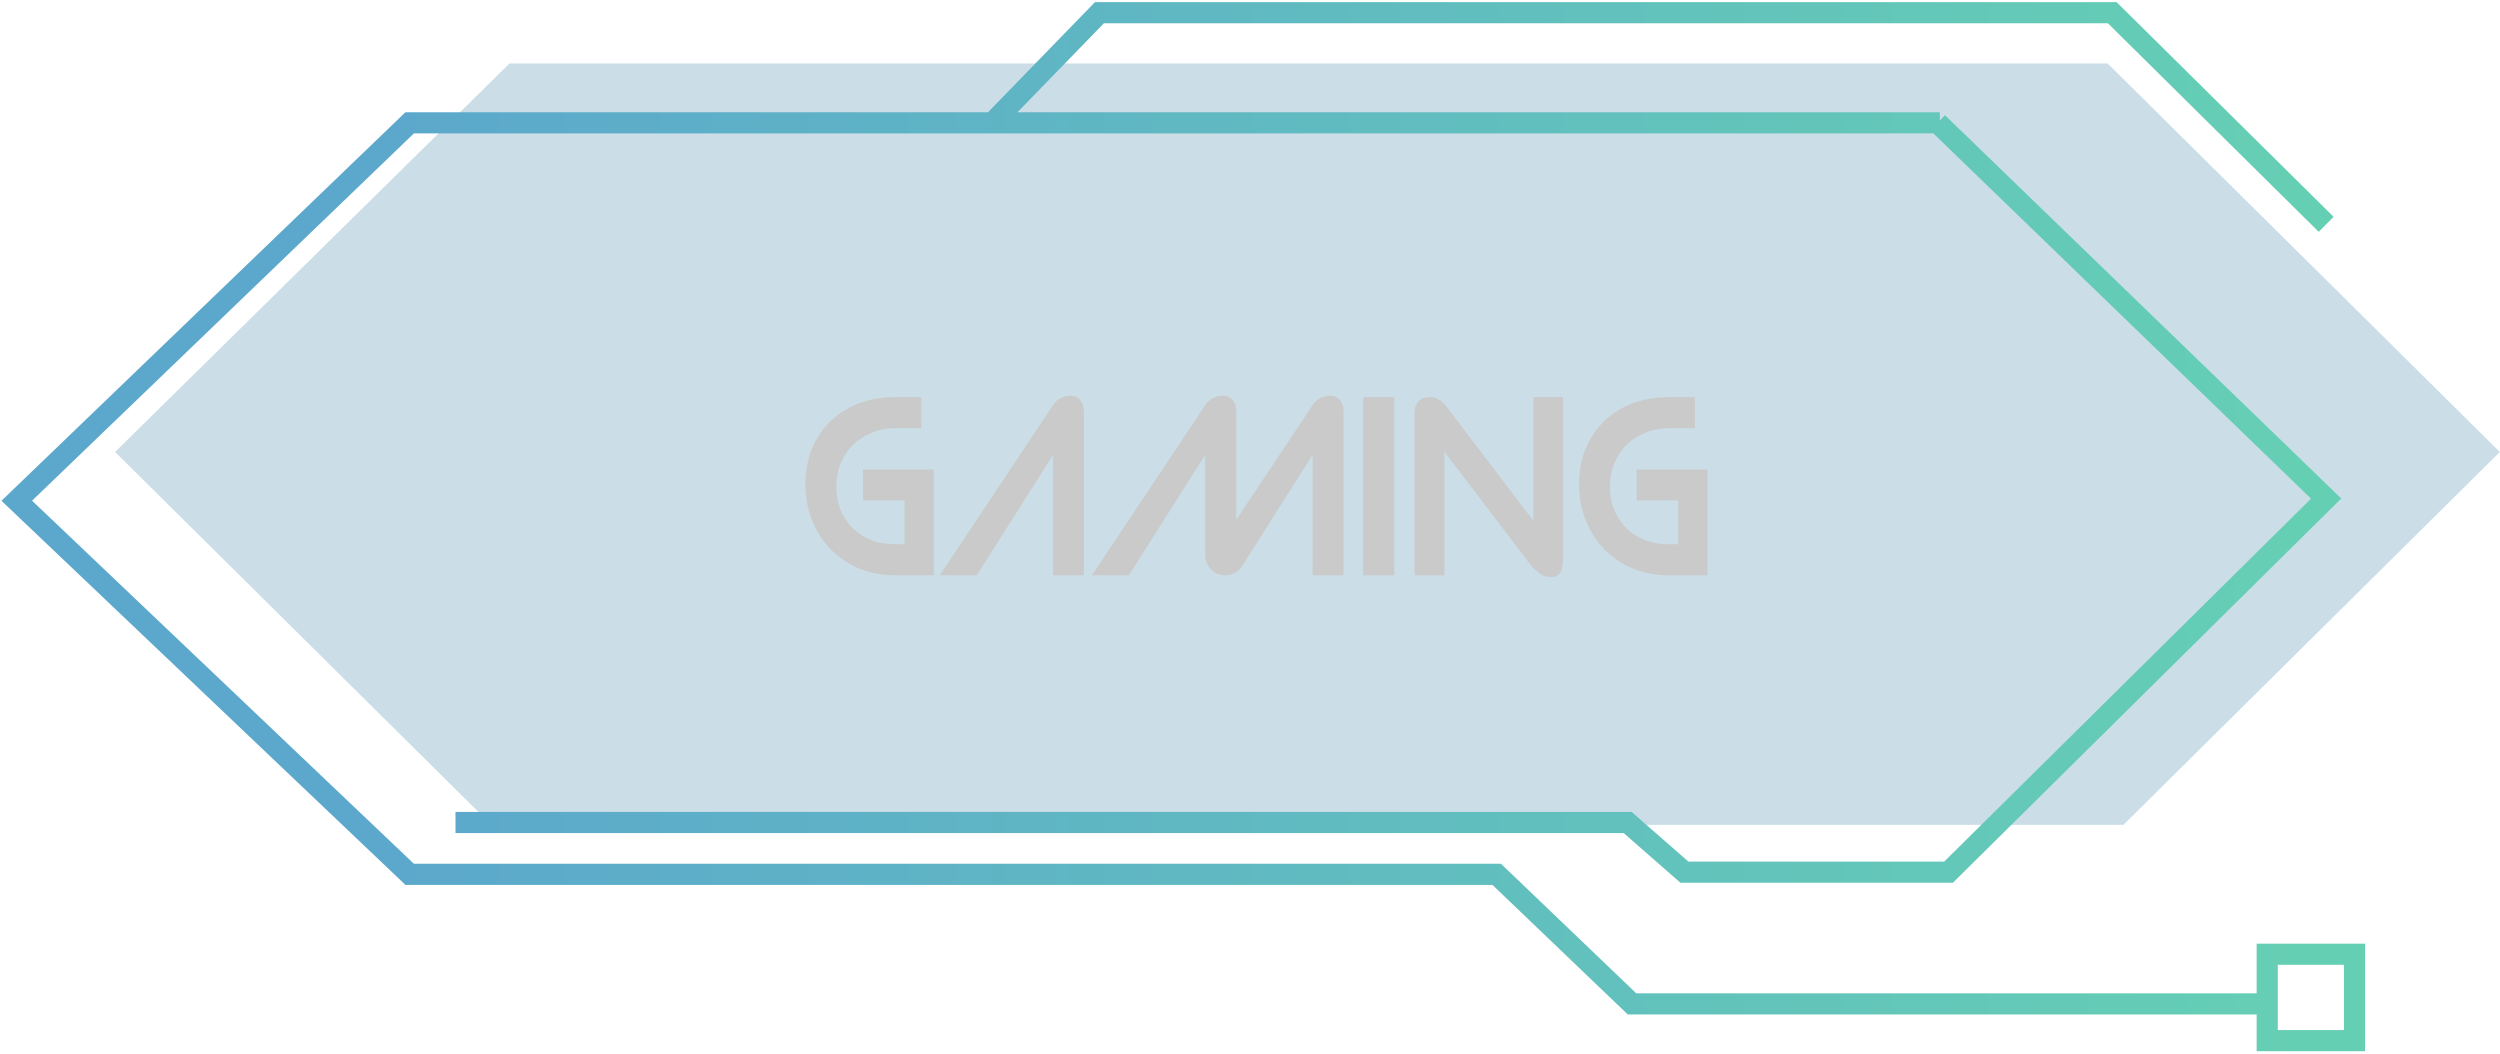
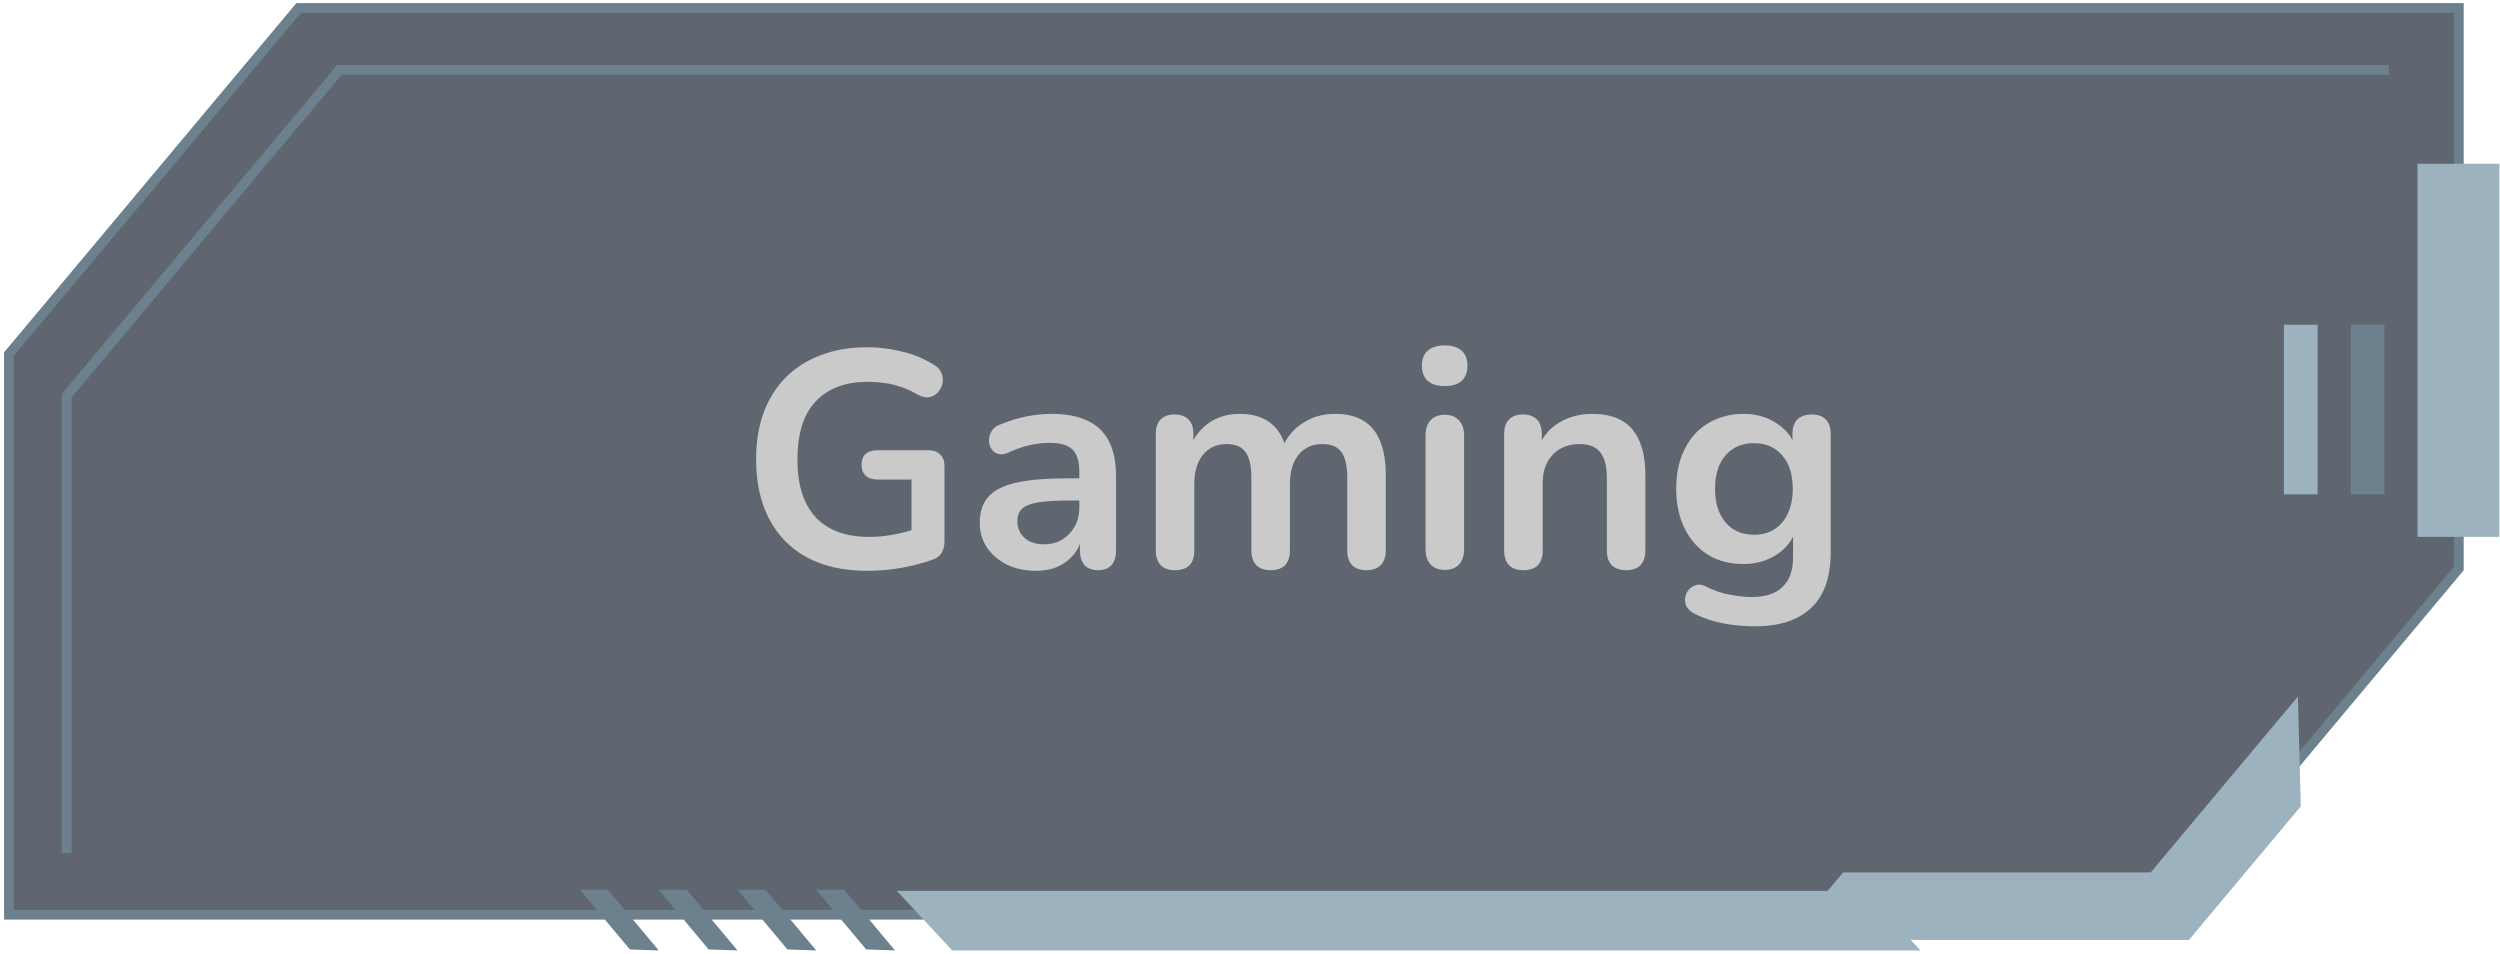
- <svg xmlns="http://www.w3.org/2000/svg" width="591" height="249" viewBox="0 0 591 249" fill="none">
-   <path d="M498.245 15H120.449L27.2 106.848L116.187 195H501.975L590.962 106.848L498.245 15Z" fill="#5190AE" fill-opacity="0.3" />
-   <path d="M458.568 29.036H96.844L3.962 118.374L96.844 206.691H353.818L385.811 237.321H535.97M535.97 237.321V225.58H556.611V246H535.97V237.321ZM107.68 194.439H384.779L398.195 206.181H460.632L549.902 117.863L458.052 29.036M234.619 29.036L259.904 3H499.333L549.902 53.029" stroke="url(#paint0_linear_818_2706)" stroke-width="5" />
-   <path d="M220.753 110.998V136H211.627C208.495 136 205.633 135.46 203.041 134.38C200.449 133.264 198.217 131.752 196.345 129.844C194.473 127.9 193.015 125.614 191.971 122.986C190.927 120.358 190.405 117.532 190.405 114.508C190.405 111.448 190.909 108.658 191.917 106.138C192.961 103.618 194.401 101.458 196.237 99.658C198.109 97.822 200.341 96.4 202.933 95.392C205.561 94.384 208.459 93.88 211.627 93.88H217.783V101.224H211.627C209.611 101.224 207.757 101.584 206.065 102.304C204.373 102.988 202.897 103.942 201.637 105.166C200.413 106.39 199.441 107.866 198.721 109.594C198.037 111.286 197.695 113.122 197.695 115.102C197.695 117.082 198.037 118.9 198.721 120.556C199.405 122.212 200.359 123.652 201.583 124.876C202.807 126.064 204.265 127 205.957 127.684C207.685 128.332 209.575 128.656 211.627 128.656H213.841V118.288H204.013V110.998H220.753ZM248.939 95.77C249.443 94.978 250.055 94.42 250.775 94.096C251.531 93.736 252.323 93.556 253.151 93.556C254.087 93.556 254.825 93.898 255.365 94.582C255.941 95.23 256.229 96.112 256.229 97.228V136H248.939V107.542L230.903 136H222.155L248.939 95.77ZM284.909 95.77C285.413 94.978 286.043 94.42 286.799 94.096C287.555 93.736 288.329 93.556 289.121 93.556C290.057 93.556 290.813 93.898 291.389 94.582C291.965 95.23 292.253 96.112 292.253 97.228V122.878L310.289 95.77C310.793 94.978 311.405 94.42 312.125 94.096C312.881 93.736 313.673 93.556 314.501 93.556C315.437 93.556 316.193 93.898 316.769 94.582C317.345 95.23 317.633 96.112 317.633 97.228V136H310.289V107.542L293.873 133.462C293.261 134.434 292.595 135.1 291.875 135.46C291.155 135.82 290.417 136 289.661 136C289.013 136 288.401 135.892 287.825 135.676C287.249 135.424 286.745 135.082 286.313 134.65C285.881 134.218 285.539 133.714 285.287 133.138C285.035 132.562 284.909 131.914 284.909 131.194V107.542L266.873 136H258.125L284.909 95.77ZM322.263 136V93.88H329.607V136H322.263ZM341.466 106.786V136H334.392V97.552C334.392 96.436 334.698 95.554 335.31 94.906C335.922 94.222 336.804 93.88 337.956 93.88C338.676 93.88 339.342 94.042 339.954 94.366C340.602 94.654 341.25 95.212 341.898 96.04L362.472 123.094V93.88H369.492V132.382C369.492 135.082 368.574 136.432 366.738 136.432C365.838 136.432 365.046 136.234 364.362 135.838C363.678 135.406 362.922 134.758 362.094 133.894L341.466 106.786ZM403.636 110.998V136H394.51C391.378 136 388.516 135.46 385.924 134.38C383.332 133.264 381.1 131.752 379.228 129.844C377.356 127.9 375.898 125.614 374.854 122.986C373.81 120.358 373.288 117.532 373.288 114.508C373.288 111.448 373.792 108.658 374.8 106.138C375.844 103.618 377.284 101.458 379.12 99.658C380.992 97.822 383.224 96.4 385.816 95.392C388.444 94.384 391.342 93.88 394.51 93.88H400.666V101.224H394.51C392.494 101.224 390.64 101.584 388.948 102.304C387.256 102.988 385.78 103.942 384.52 105.166C383.296 106.39 382.324 107.866 381.604 109.594C380.92 111.286 380.578 113.122 380.578 115.102C380.578 117.082 380.92 118.9 381.604 120.556C382.288 122.212 383.242 123.652 384.466 124.876C385.69 126.064 387.148 127 388.84 127.684C390.568 128.332 392.458 128.656 394.51 128.656H396.724V118.288H386.896V110.998H403.636Z" fill="#CACACA" />
-   <defs>
-     <linearGradient id="paint0_linear_818_2706" x1="545.845" y1="124.894" x2="92.481" y2="124.894" gradientUnits="userSpaceOnUse">
-       <stop stop-color="#65CFB4" />
-       <stop offset="1" stop-color="#5CA8CC" />
-     </linearGradient>
-   </defs>
+ <svg xmlns="http://www.w3.org/2000/svg" width="527" height="201" viewBox="0 0 527 201" fill="none">
+   <path d="M1.874 74.656V192.821H457.24L518.324 119.842V1.677H62.957L1.874 74.656Z" fill="#1C2633" fill-opacity="0.7" stroke="#6C818D" stroke-width="2.049" stroke-miterlimit="10" />
+   <path d="M503.587 14.734H71.548L14.048 83.431V179.809" stroke="#6C818D" stroke-width="2.049" stroke-miterlimit="10" />
+   <path d="M484.397 146.835L453.371 183.904H388.527L376.615 198.135H461.434L485.006 169.974L484.397 146.835Z" fill="#9DB2BF" />
+   <path d="M189.069 187.795H393.189L404.833 200.354H200.713L189.069 187.795Z" fill="#9DB2BF" />
+   <path d="M188.669 200.354L177.97 187.571H172.067L182.593 200.145L188.669 200.354Z" fill="#6C818D" />
+   <path d="M172.07 200.354L161.371 187.571H155.467L165.993 200.145L172.07 200.354Z" fill="#6C818D" />
+   <path d="M155.466 200.354L144.767 187.571H138.863L149.389 200.145L155.466 200.354Z" fill="#6C818D" />
+   <path d="M138.862 200.354L128.163 187.571H122.259L132.785 200.145L138.862 200.354Z" fill="#6C818D" />
+   <path d="M509.624 113.172H526.874V34.523H509.624V113.172Z" fill="#9DB2BF" />
+   <path d="M481.446 104.205H488.562V68.456H481.446V104.205Z" fill="#9DB2BF" />
+   <path d="M495.533 104.205H502.649V68.456H495.533V104.205Z" fill="#6C818D" />
+   <path d="M182.914 120.327C177.844 120.327 173.554 119.373 170.044 117.467C166.578 115.56 163.934 112.852 162.114 109.342C160.294 105.832 159.384 101.672 159.384 96.862C159.384 93.222 159.904 89.95 160.944 87.047C162.028 84.143 163.566 81.673 165.559 79.637C167.596 77.557 170.066 75.975 172.969 74.892C175.873 73.765 179.166 73.202 182.849 73.202C185.276 73.202 187.703 73.505 190.129 74.112C192.599 74.675 194.918 75.65 197.084 77.037C197.821 77.513 198.298 78.098 198.514 78.792C198.774 79.485 198.818 80.2 198.644 80.937C198.471 81.63 198.146 82.237 197.669 82.757C197.193 83.277 196.586 83.602 195.849 83.732C195.156 83.862 194.376 83.688 193.509 83.212C191.863 82.258 190.194 81.565 188.504 81.132C186.814 80.698 184.929 80.482 182.849 80.482C179.643 80.482 176.934 81.132 174.724 82.432C172.514 83.688 170.846 85.53 169.719 87.957C168.636 90.383 168.094 93.352 168.094 96.862C168.094 102.192 169.373 106.243 171.929 109.017C174.486 111.79 178.278 113.177 183.304 113.177C185.038 113.177 186.793 113.003 188.569 112.657C190.346 112.31 192.079 111.833 193.769 111.227L192.144 114.932V101.087H184.994C183.911 101.087 183.066 100.805 182.459 100.242C181.896 99.678 181.614 98.92 181.614 97.967C181.614 96.97 181.896 96.212 182.459 95.692C183.066 95.172 183.911 94.912 184.994 94.912H195.719C196.803 94.912 197.626 95.215 198.189 95.822C198.796 96.385 199.099 97.208 199.099 98.292V114.087C199.099 115.04 198.904 115.842 198.514 116.492C198.168 117.142 197.583 117.618 196.759 117.922C194.853 118.615 192.664 119.2 190.194 119.677C187.724 120.11 185.298 120.327 182.914 120.327ZM218.426 120.327C216.129 120.327 214.071 119.893 212.251 119.027C210.474 118.117 209.066 116.903 208.026 115.387C207.029 113.87 206.531 112.158 206.531 110.252C206.531 107.912 207.137 106.07 208.351 104.727C209.564 103.34 211.536 102.343 214.266 101.737C216.996 101.13 220.657 100.827 225.251 100.827H228.501V105.507H225.316C222.629 105.507 220.484 105.637 218.881 105.897C217.277 106.157 216.129 106.612 215.436 107.262C214.786 107.868 214.461 108.735 214.461 109.862C214.461 111.292 214.959 112.462 215.956 113.372C216.952 114.282 218.339 114.737 220.116 114.737C221.546 114.737 222.802 114.412 223.886 113.762C225.012 113.068 225.901 112.137 226.551 110.967C227.201 109.797 227.526 108.453 227.526 106.937V99.462C227.526 97.295 227.049 95.735 226.096 94.782C225.142 93.828 223.539 93.352 221.286 93.352C220.029 93.352 218.664 93.503 217.191 93.807C215.761 94.11 214.244 94.63 212.641 95.367C211.817 95.757 211.081 95.865 210.431 95.692C209.824 95.518 209.347 95.172 209.001 94.652C208.654 94.088 208.481 93.482 208.481 92.832C208.481 92.182 208.654 91.553 209.001 90.947C209.347 90.297 209.932 89.82 210.756 89.517C212.749 88.693 214.656 88.108 216.476 87.762C218.339 87.415 220.029 87.242 221.546 87.242C224.666 87.242 227.222 87.718 229.216 88.672C231.252 89.625 232.769 91.077 233.766 93.027C234.762 94.933 235.261 97.403 235.261 100.437V116.037C235.261 117.38 234.936 118.42 234.286 119.157C233.636 119.85 232.704 120.197 231.491 120.197C230.277 120.197 229.324 119.85 228.631 119.157C227.981 118.42 227.656 117.38 227.656 116.037V112.917H228.176C227.872 114.433 227.266 115.755 226.356 116.882C225.489 117.965 224.384 118.81 223.041 119.417C221.697 120.023 220.159 120.327 218.426 120.327ZM247.667 120.197C246.367 120.197 245.371 119.85 244.677 119.157C243.984 118.42 243.637 117.38 243.637 116.037V91.467C243.637 90.123 243.984 89.105 244.677 88.412C245.371 87.718 246.346 87.372 247.602 87.372C248.859 87.372 249.834 87.718 250.527 88.412C251.221 89.105 251.567 90.123 251.567 91.467V96.212L250.852 94.262C251.719 92.095 253.062 90.383 254.882 89.127C256.702 87.87 258.869 87.242 261.382 87.242C263.939 87.242 266.041 87.848 267.687 89.062C269.334 90.275 270.482 92.138 271.132 94.652H270.222C271.089 92.355 272.519 90.557 274.512 89.257C276.506 87.913 278.802 87.242 281.402 87.242C283.829 87.242 285.822 87.718 287.382 88.672C288.986 89.625 290.177 91.077 290.957 93.027C291.737 94.933 292.127 97.36 292.127 100.307V116.037C292.127 117.38 291.759 118.42 291.022 119.157C290.329 119.85 289.332 120.197 288.032 120.197C286.732 120.197 285.736 119.85 285.042 119.157C284.349 118.42 284.002 117.38 284.002 116.037V100.632C284.002 98.205 283.591 96.428 282.767 95.302C281.987 94.175 280.644 93.612 278.737 93.612C276.614 93.612 274.946 94.37 273.732 95.887C272.519 97.36 271.912 99.418 271.912 102.062V116.037C271.912 117.38 271.566 118.42 270.872 119.157C270.179 119.85 269.182 120.197 267.882 120.197C266.582 120.197 265.564 119.85 264.827 119.157C264.134 118.42 263.787 117.38 263.787 116.037V100.632C263.787 98.205 263.376 96.428 262.552 95.302C261.772 94.175 260.451 93.612 258.587 93.612C256.464 93.612 254.796 94.37 253.582 95.887C252.369 97.36 251.762 99.418 251.762 102.062V116.037C251.762 118.81 250.397 120.197 247.667 120.197ZM304.539 120.132C303.239 120.132 302.243 119.742 301.549 118.962C300.856 118.182 300.509 117.098 300.509 115.712V91.857C300.509 90.427 300.856 89.343 301.549 88.607C302.243 87.827 303.239 87.437 304.539 87.437C305.839 87.437 306.836 87.827 307.529 88.607C308.266 89.343 308.634 90.427 308.634 91.857V115.712C308.634 117.098 308.288 118.182 307.594 118.962C306.901 119.742 305.883 120.132 304.539 120.132ZM304.539 81.392C303.023 81.392 301.831 81.023 300.964 80.287C300.141 79.507 299.729 78.445 299.729 77.102C299.729 75.715 300.141 74.653 300.964 73.917C301.831 73.18 303.023 72.812 304.539 72.812C306.099 72.812 307.291 73.18 308.114 73.917C308.938 74.653 309.349 75.715 309.349 77.102C309.349 78.445 308.938 79.507 308.114 80.287C307.291 81.023 306.099 81.392 304.539 81.392ZM321.107 120.197C319.807 120.197 318.81 119.85 318.117 119.157C317.423 118.42 317.077 117.38 317.077 116.037V91.467C317.077 90.123 317.423 89.105 318.117 88.412C318.81 87.718 319.785 87.372 321.042 87.372C322.298 87.372 323.273 87.718 323.967 88.412C324.66 89.105 325.007 90.123 325.007 91.467V95.887L324.292 94.262C325.245 91.965 326.718 90.232 328.712 89.062C330.748 87.848 333.045 87.242 335.602 87.242C338.158 87.242 340.26 87.718 341.907 88.672C343.553 89.625 344.788 91.077 345.612 93.027C346.435 94.933 346.847 97.36 346.847 100.307V116.037C346.847 117.38 346.5 118.42 345.807 119.157C345.113 119.85 344.117 120.197 342.817 120.197C341.517 120.197 340.498 119.85 339.762 119.157C339.068 118.42 338.722 117.38 338.722 116.037V100.697C338.722 98.227 338.245 96.428 337.292 95.302C336.382 94.175 334.952 93.612 333.002 93.612C330.618 93.612 328.712 94.37 327.282 95.887C325.895 97.36 325.202 99.332 325.202 101.802V116.037C325.202 118.81 323.837 120.197 321.107 120.197ZM369.919 132.027C367.579 132.027 365.304 131.81 363.094 131.377C360.928 130.943 358.956 130.272 357.179 129.362C356.356 128.928 355.793 128.408 355.489 127.802C355.229 127.195 355.143 126.567 355.229 125.917C355.359 125.31 355.619 124.768 356.009 124.292C356.443 123.815 356.963 123.49 357.569 123.317C358.176 123.143 358.804 123.23 359.454 123.577C361.361 124.53 363.159 125.137 364.849 125.397C366.583 125.7 368.056 125.852 369.269 125.852C372.173 125.852 374.339 125.137 375.769 123.707C377.243 122.32 377.979 120.24 377.979 117.467V111.617H378.564C377.914 113.827 376.549 115.603 374.469 116.947C372.433 118.247 370.114 118.897 367.514 118.897C364.654 118.897 362.163 118.247 360.039 116.947C357.916 115.603 356.269 113.74 355.099 111.357C353.929 108.973 353.344 106.2 353.344 103.037C353.344 100.653 353.669 98.508 354.319 96.602C355.013 94.652 355.966 92.983 357.179 91.597C358.436 90.21 359.931 89.148 361.664 88.412C363.441 87.632 365.391 87.242 367.514 87.242C370.201 87.242 372.541 87.913 374.534 89.257C376.571 90.557 377.893 92.29 378.499 94.457L377.849 96.082V91.467C377.849 90.123 378.196 89.105 378.889 88.412C379.626 87.718 380.623 87.372 381.879 87.372C383.179 87.372 384.176 87.718 384.869 88.412C385.563 89.105 385.909 90.123 385.909 91.467V116.492C385.909 121.648 384.544 125.527 381.814 128.127C379.084 130.727 375.119 132.027 369.919 132.027ZM369.724 112.722C371.414 112.722 372.866 112.332 374.079 111.552C375.293 110.772 376.224 109.667 376.874 108.237C377.568 106.763 377.914 105.03 377.914 103.037C377.914 100.047 377.178 97.707 375.704 96.017C374.231 94.283 372.238 93.417 369.724 93.417C368.034 93.417 366.583 93.807 365.369 94.587C364.156 95.367 363.203 96.472 362.509 97.902C361.859 99.332 361.534 101.043 361.534 103.037C361.534 106.027 362.271 108.388 363.744 110.122C365.218 111.855 367.211 112.722 369.724 112.722Z" fill="#CACACA" />
</svg>
